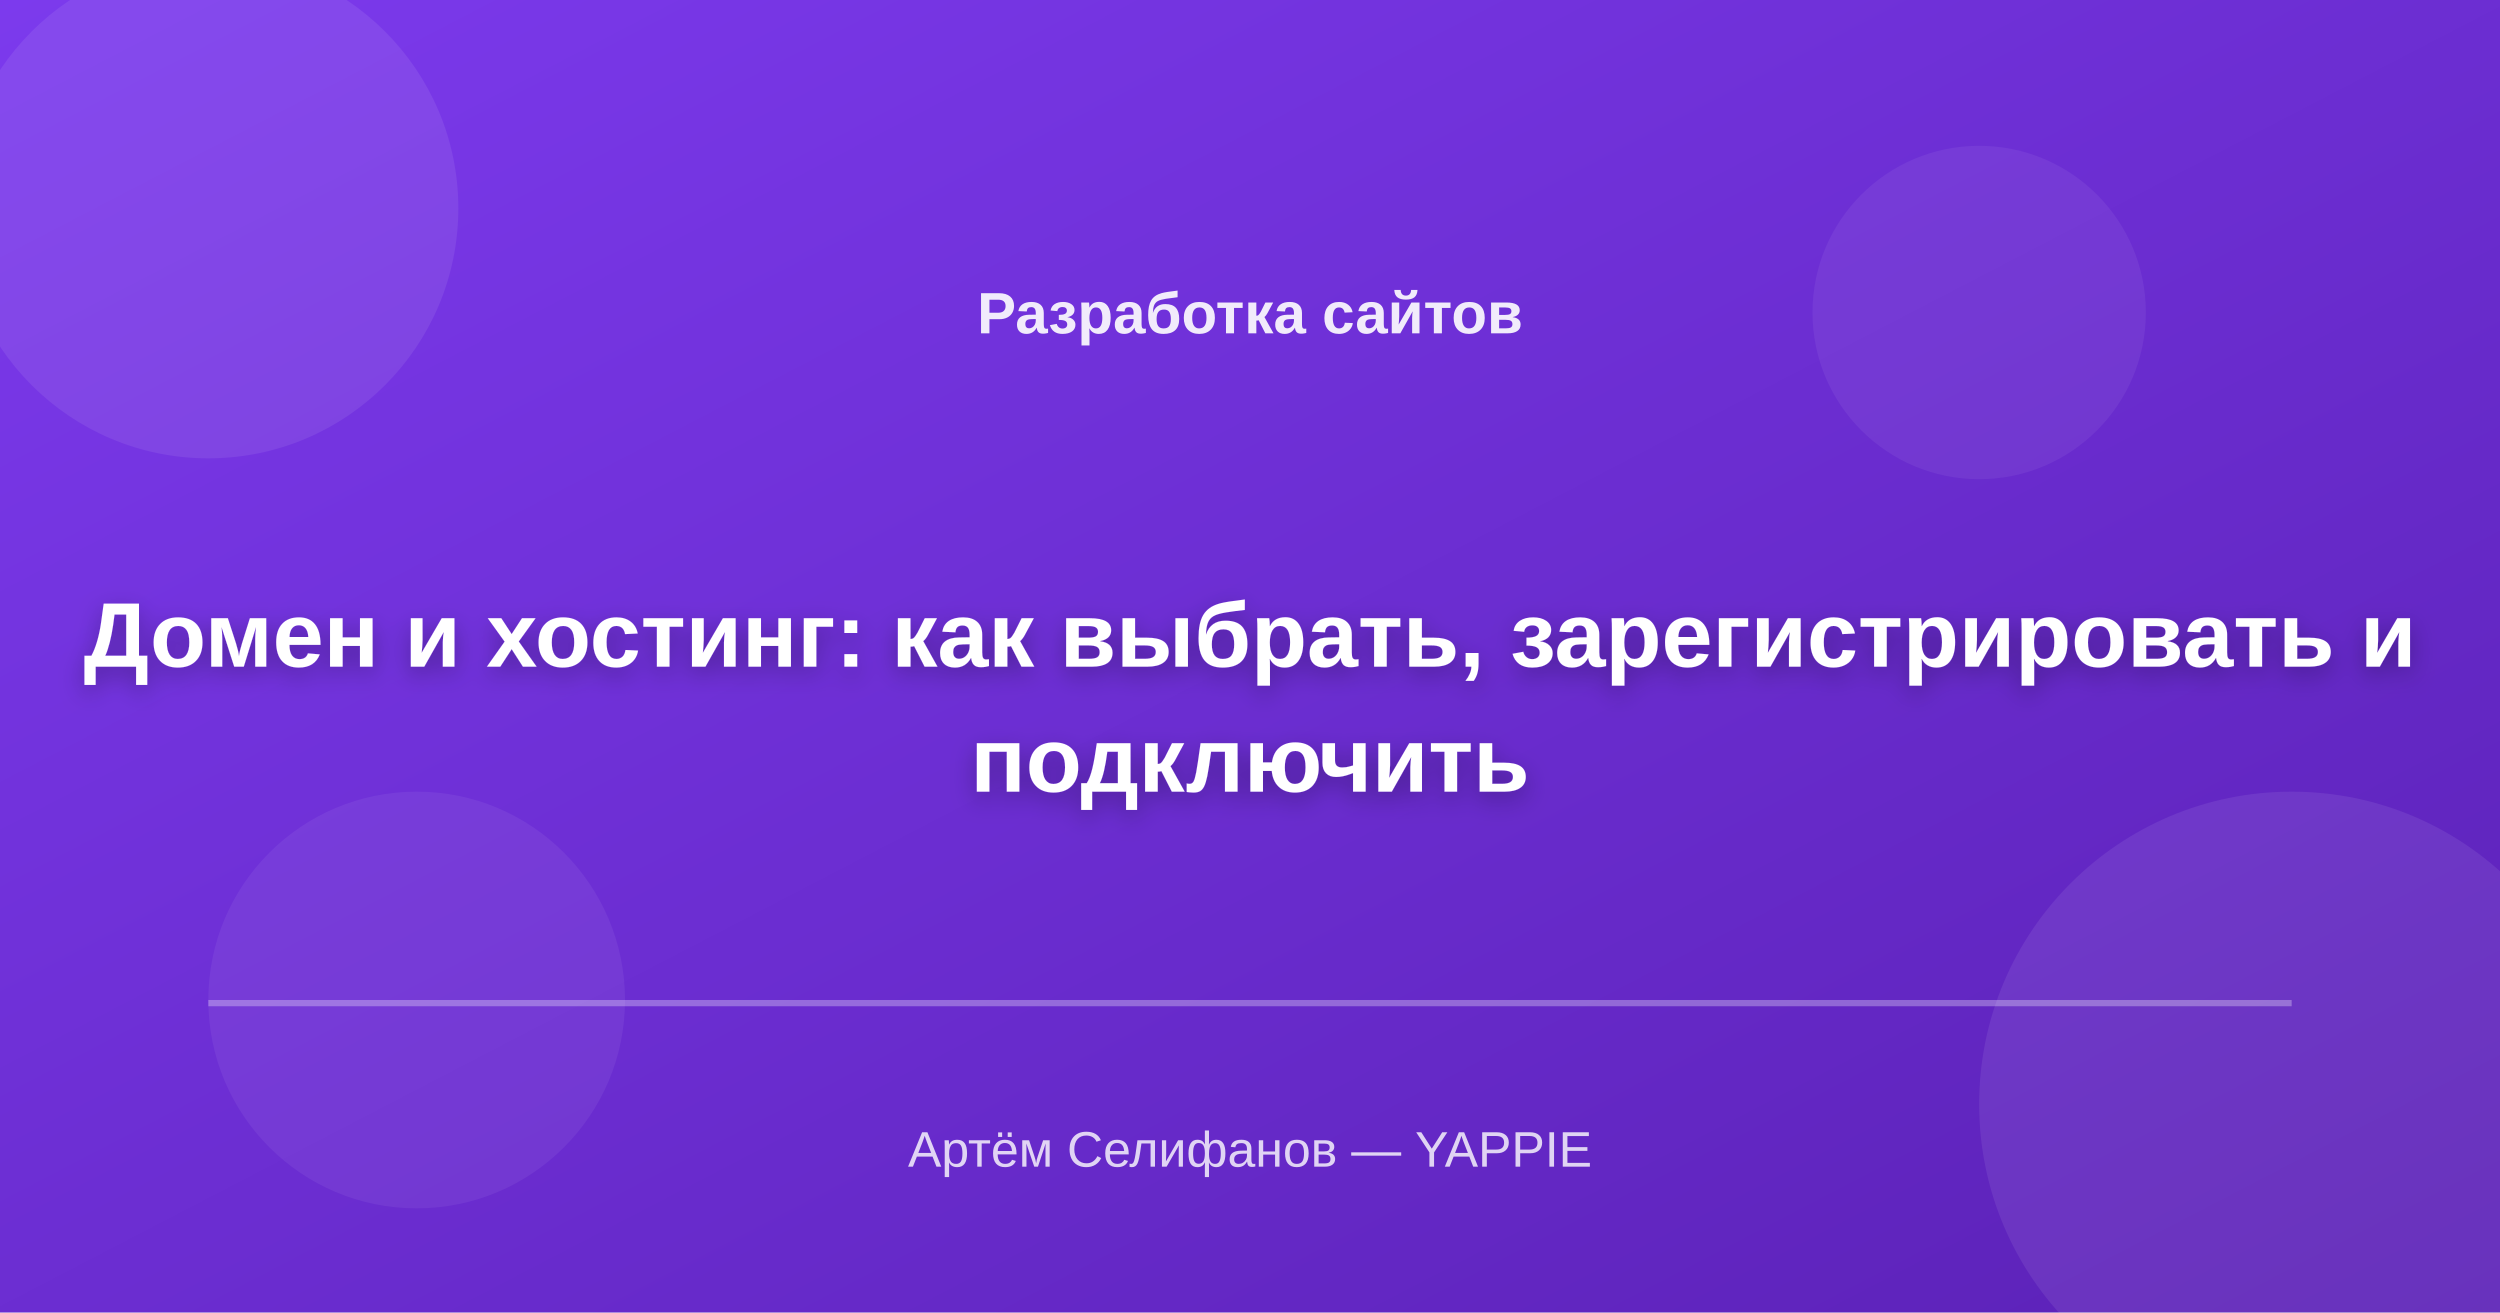
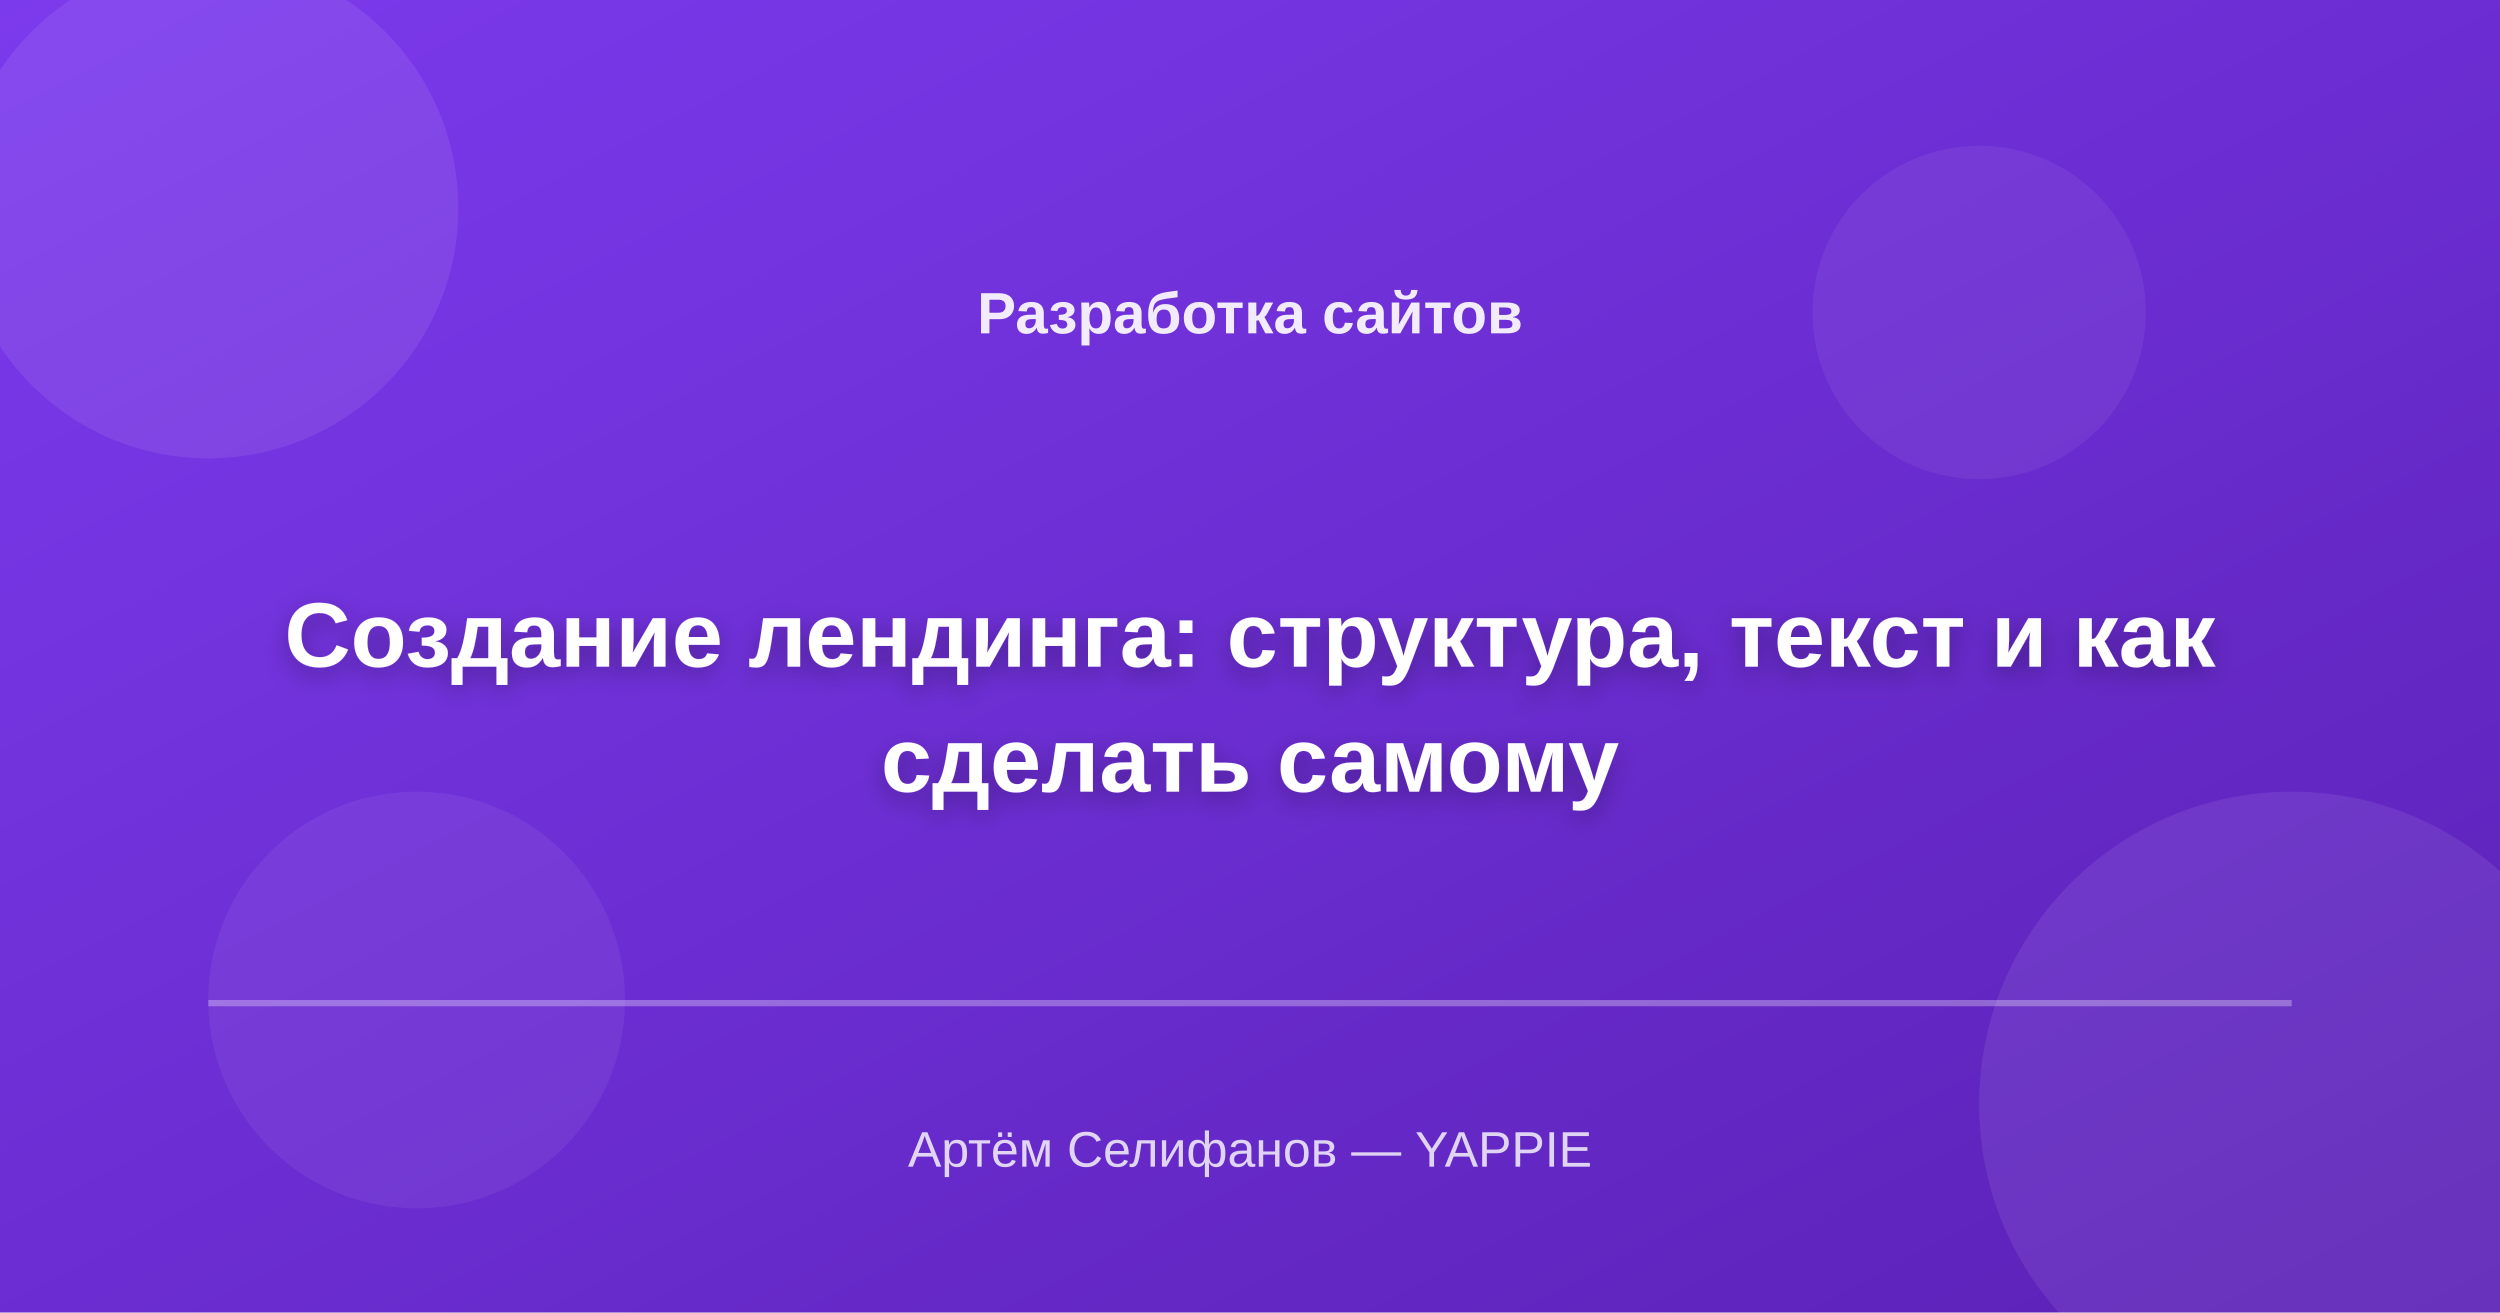
<svg xmlns="http://www.w3.org/2000/svg" width="1200" height="630">
  <defs>
    <linearGradient id="grad" x1="0%" y1="0%" x2="100%" y2="100%">
      <stop offset="0%" style="stop-color:#7c3aed;stop-opacity:1" />
      <stop offset="100%" style="stop-color:#5b21b6;stop-opacity:1" />
    </linearGradient>
    <filter id="shadow" x="-50%" y="-50%" width="200%" height="200%">
      <feDropShadow dx="0" dy="4" stdDeviation="6" flood-opacity="0.3" />
    </filter>
  </defs>
  <rect width="1200" height="630" fill="url(#grad)" />
  <circle cx="100" cy="100" r="120" fill="white" opacity="0.08" />
  <circle cx="1100" cy="530" r="150" fill="white" opacity="0.08" />
  <circle cx="950" cy="150" r="80" fill="white" opacity="0.06" />
  <circle cx="200" cy="480" r="100" fill="white" opacity="0.06" />
  <rect x="100" y="480" width="1000" height="3" fill="white" opacity="0.3" />
  <text x="600" y="160" font-family="Arial, Helvetica, sans-serif" font-size="28" font-weight="600" fill="white" text-anchor="middle" opacity="0.9">
    Разработка сайтов
  </text>
  <text x="600" y="320" font-family="Arial, Helvetica, sans-serif" font-size="44" font-weight="bold" fill="white" text-anchor="middle" filter="url(#shadow)">
-     Домен и хостинг: как выбрать, зарегистрировать и
+     Создание лендинга: структура, текст и как
  </text>
  <text x="600" y="380" font-family="Arial, Helvetica, sans-serif" font-size="44" font-weight="bold" fill="white" text-anchor="middle" filter="url(#shadow)">
-     подключить
+     сделать самому
  </text>
  <text x="600" y="560" font-family="Arial, Helvetica, sans-serif" font-size="24" fill="white" text-anchor="middle" opacity="0.8">
    Артём Селифанов — YAPPIE
  </text>
</svg>
